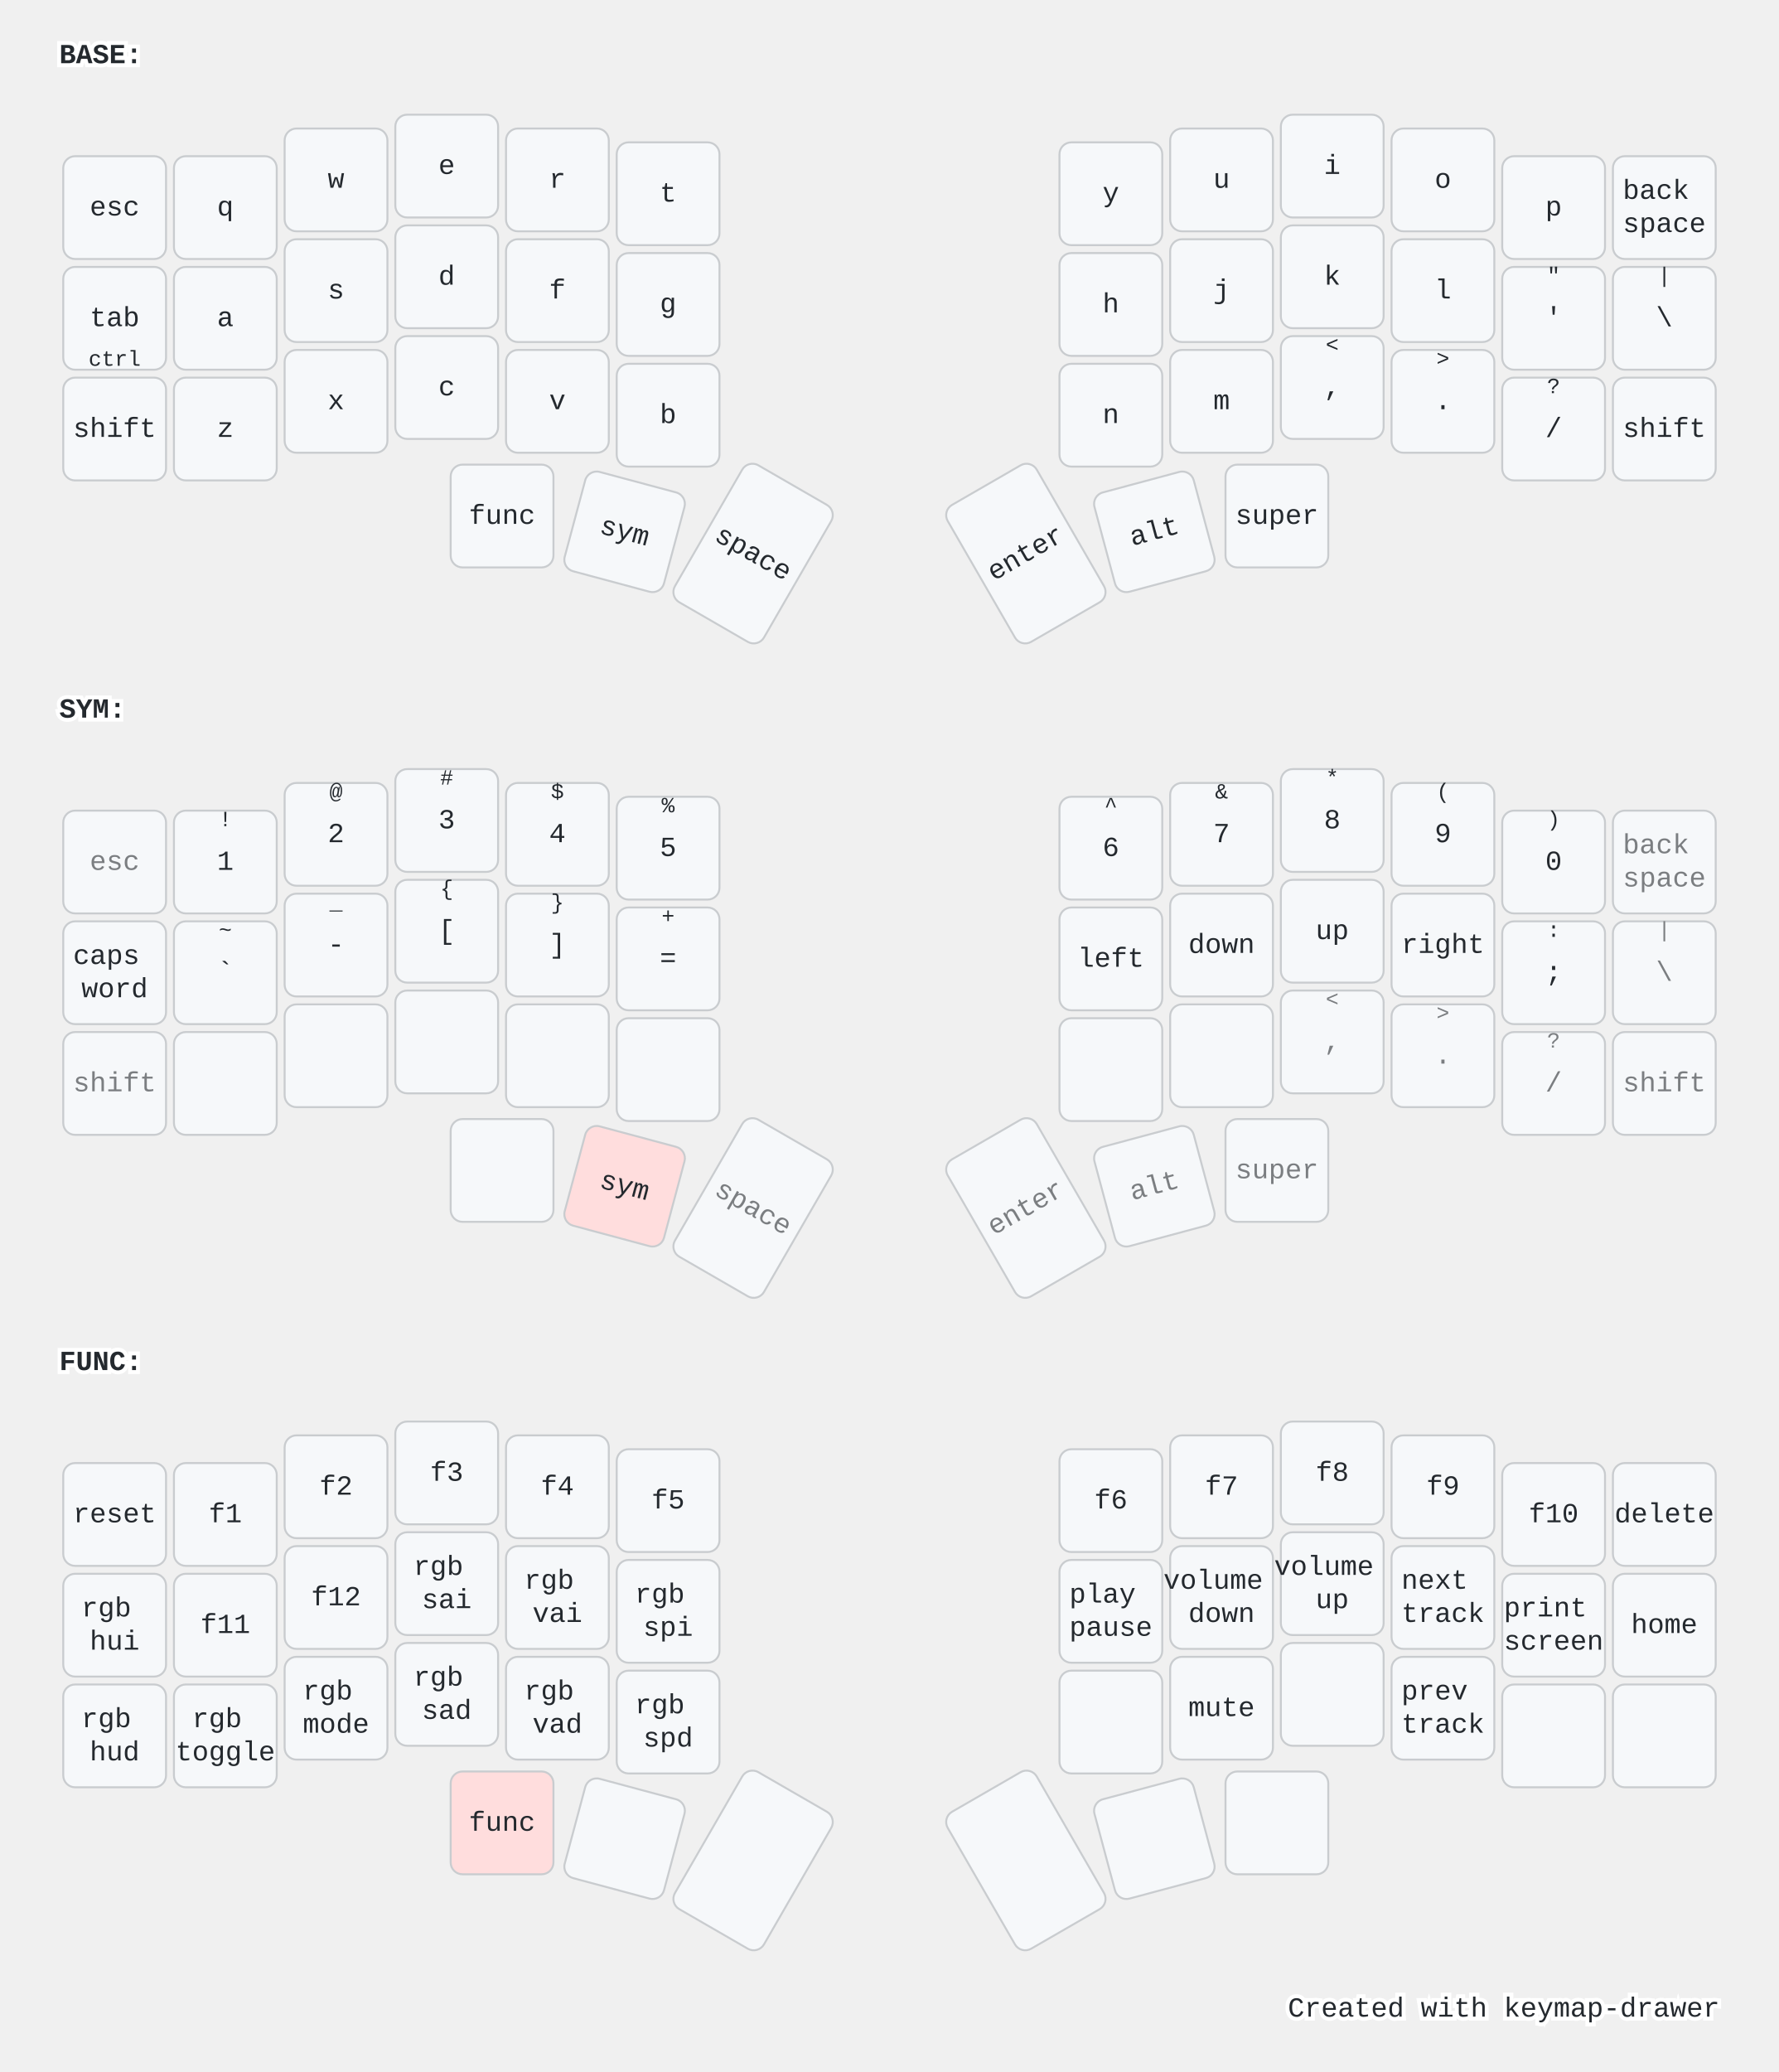
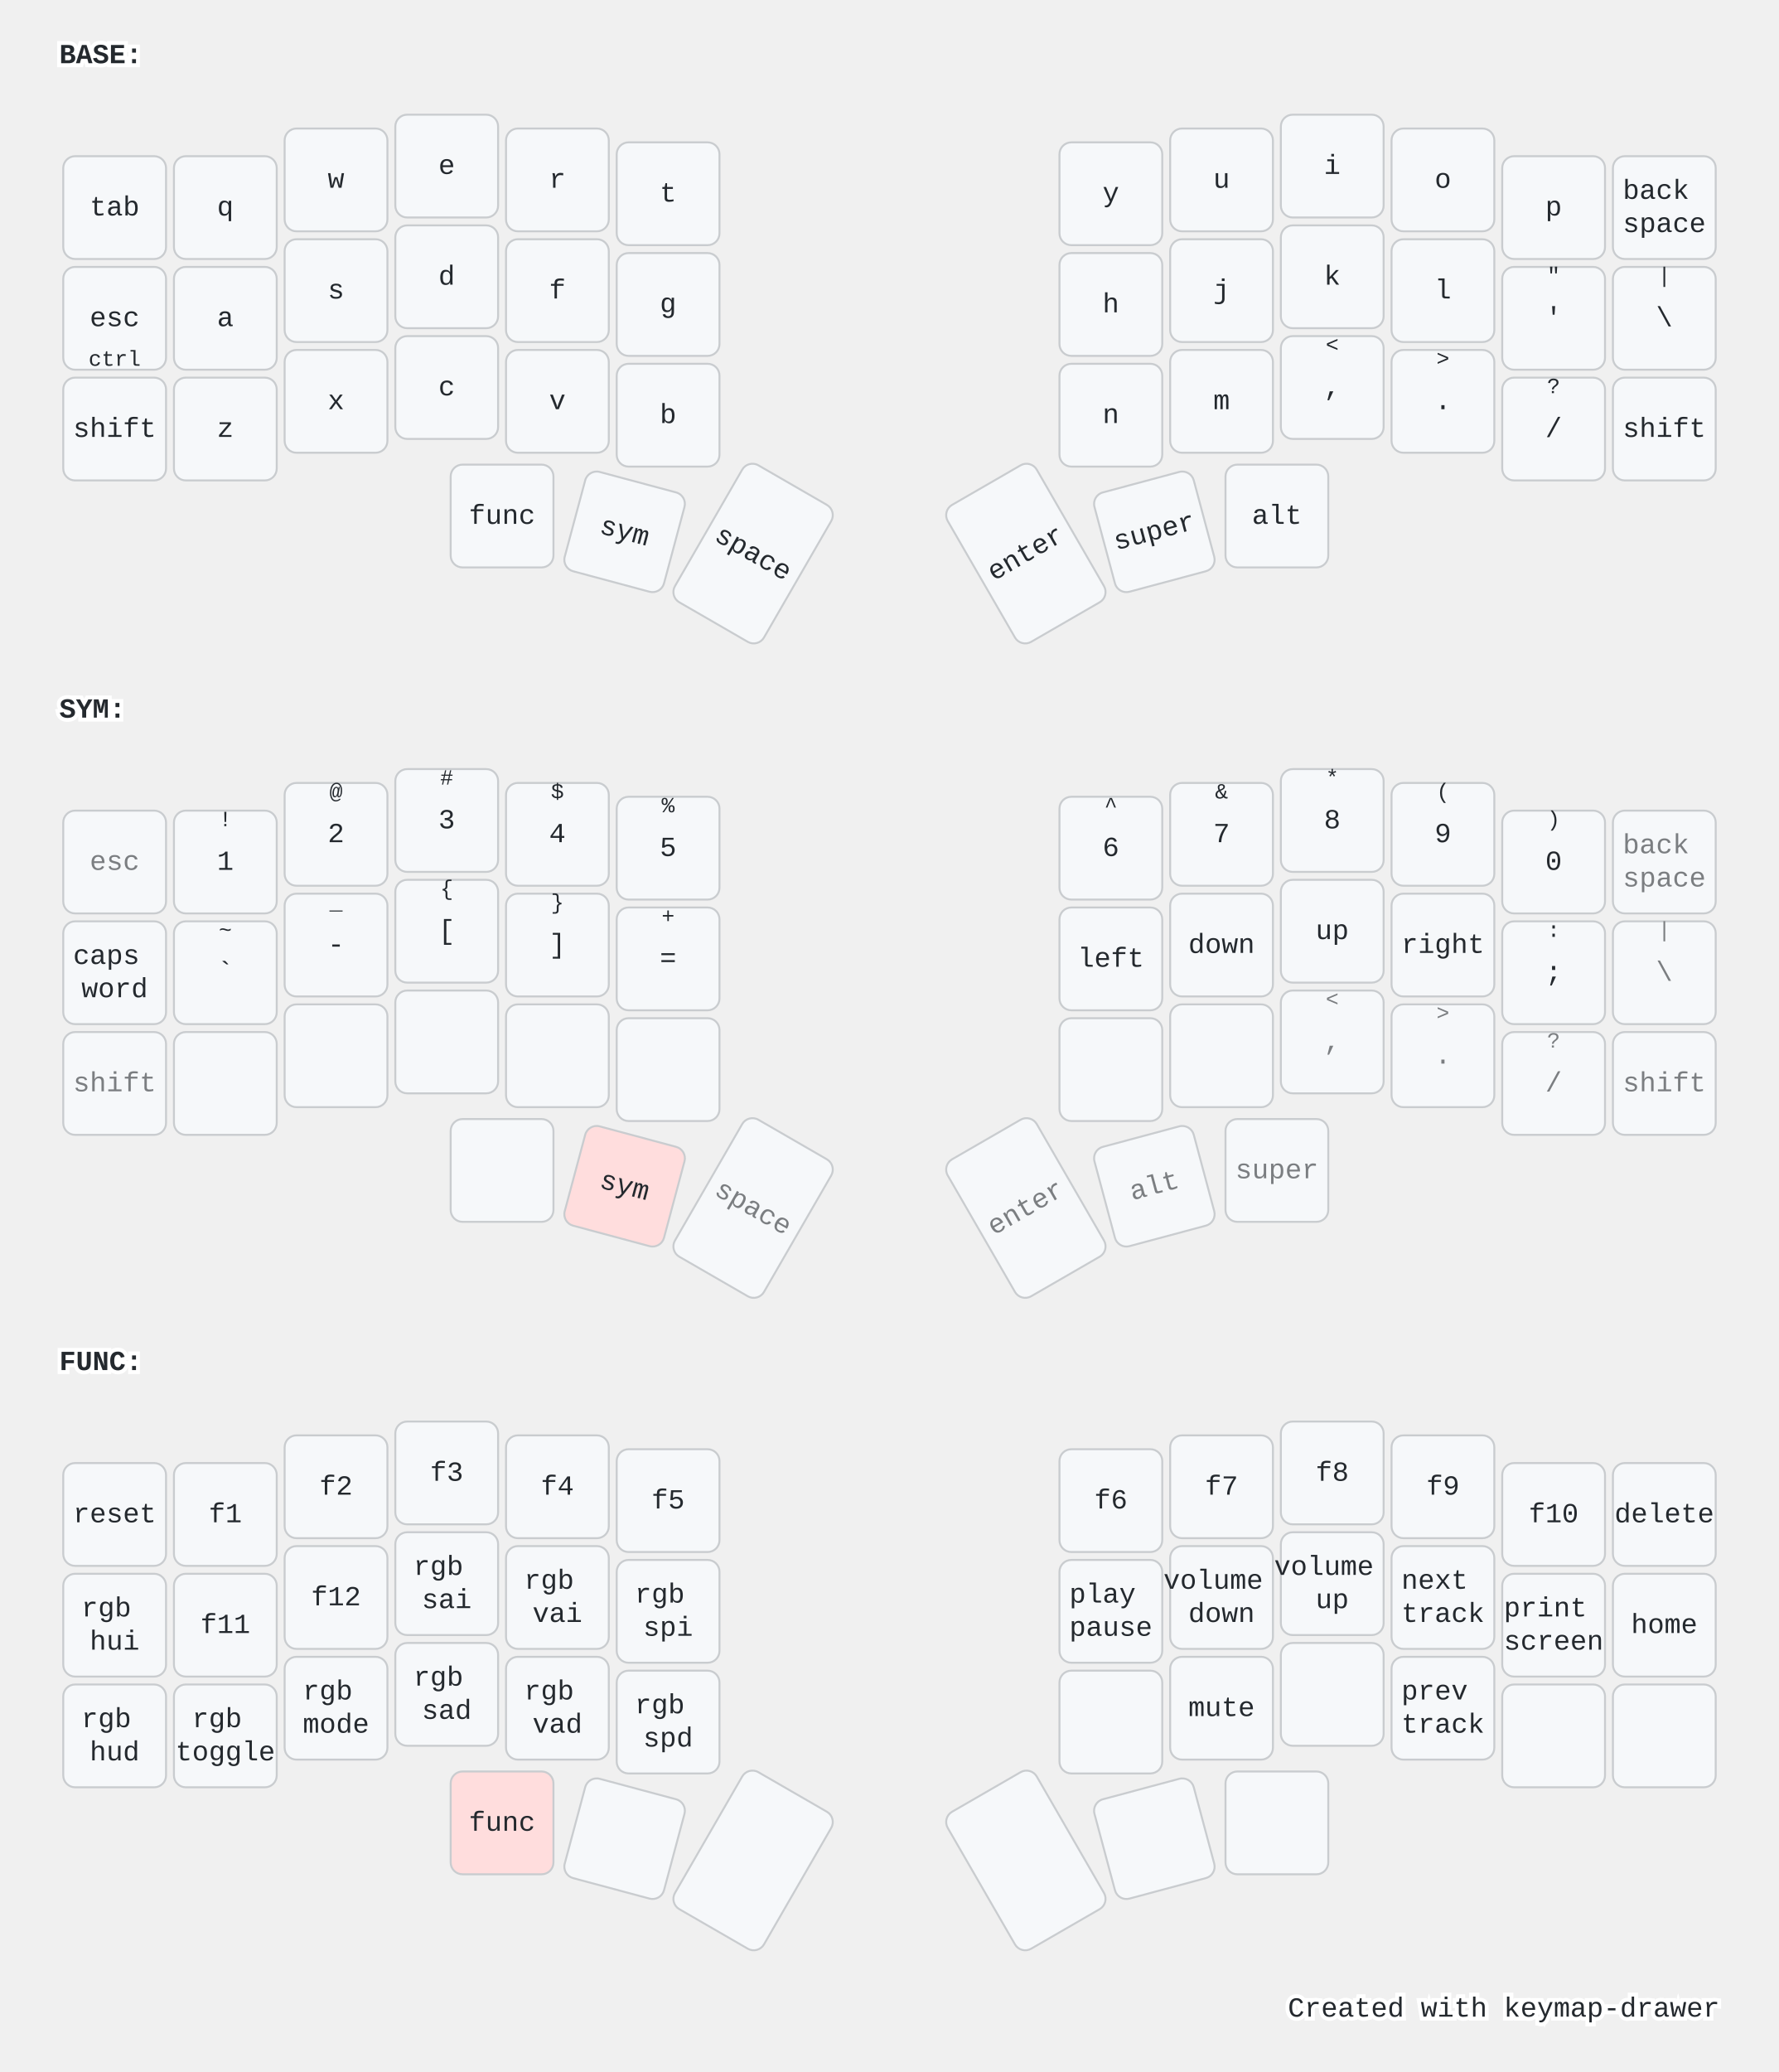
<svg xmlns="http://www.w3.org/2000/svg" width="900" height="1048" viewBox="0 0 900 1048" class="keymap">
  <style>/* inherit to force styles through use tags */
svg path {
    fill: inherit;
}

/* font and background color specifications */
svg.keymap {
    font-family: SFMono-Regular,Consolas,Liberation Mono,Menlo,monospace;
    font-size: 14px;
    font-kerning: normal;
    text-rendering: optimizeLegibility;
    fill: #24292e;
}

/* default key styling */
rect.key {
    fill: #f6f8fa;
}

rect.key, rect.combo {
    stroke: #c9cccf;
    stroke-width: 1;
}

/* default key side styling, only used is draw_key_sides is set */
rect.side {
    filter: brightness(90%);
}

/* color accent for combo boxes */
rect.combo, rect.combo-separate {
    fill: #cdf;
}

/* color accent for held keys */
rect.held, rect.combo.held {
    fill: #fdd;
}

/* color accent for ghost (optional) keys */
rect.ghost, rect.combo.ghost {
    stroke-dasharray: 4, 4;
    stroke-width: 2;
}

text {
    text-anchor: middle;
    dominant-baseline: middle;
}

/* styling for layer labels */
text.label {
    font-weight: bold;
    text-anchor: start;
    stroke: white;
    stroke-width: 4;
    paint-order: stroke;
}

/* styling for optional footer */
text.footer {
    text-anchor: end;
    dominant-baseline: auto;
    stroke: white;
    stroke-width: 4;
    paint-order: stroke;
}

/* styling for combo tap, and key non-tap label text */
text.combo, text.hold, text.shifted, text.left, text.right {
    font-size: 11px;
}

text.hold {
    text-anchor: middle;
    dominant-baseline: auto;
}

text.shifted {
    text-anchor: middle;
    dominant-baseline: hanging;
}

text.left {
    text-anchor: start;
}

text.right {
    text-anchor: end;
}

text.layer-activator {
    text-decoration: underline;
}

/* styling for hold/shifted label text in combo box */
text.combo.hold, text.combo.shifted, text.combo.left, text.combo.right {
    font-size: 8px;
}

/* lighter symbol for transparent keys */
text.trans {
    fill: #7b7e81;
}

/* styling for combo dendrons */
path.combo {
    stroke-width: 1;
    stroke: gray;
    fill: none;
}

/* Start Tabler Icons Cleanup */
/* cannot use height/width with glyphs */
.icon-tabler &gt; path {
    fill: inherit;
    stroke: inherit;
    stroke-width: 2;
}
/* hide tabler's default box */
.icon-tabler &gt; path[stroke="none"][fill="none"] {
    visibility: hidden;
}
/* End Tabler Icons Cleanup */

@media (prefers-color-scheme: dark) {
svg.keymap { fill: #d1d6db; }
rect.key { fill: #3f4750; }
rect.key, rect.combo { stroke: #60666c; }
rect.combo, rect.combo-separate { fill: #1f3d7a; }
rect.held, rect.combo.held { fill: #854747; }
text.label, text.footer { stroke: black; }
text.trans { fill: #7e8184; }
path.combo { stroke: #7f7f7f; }

}</style>
  <g transform="translate(30, 0)" class="layer-BASE">
    <text x="0" y="28" class="label" id="BASE">BASE:</text>
    <g transform="translate(0, 56)">
      <g transform="translate(28, 49)" class="key keypos-0">
        <rect rx="6" ry="6" x="-26" y="-26" width="52" height="52" class="key" />
-         <text x="0" y="0" class="key tap">esc</text>
+         <text x="0" y="0" class="key tap">tab</text>
      </g>
      <g transform="translate(84, 49)" class="key keypos-1">
        <rect rx="6" ry="6" x="-26" y="-26" width="52" height="52" class="key" />
        <text x="0" y="0" class="key tap">q</text>
      </g>
      <g transform="translate(140, 35)" class="key keypos-2">
        <rect rx="6" ry="6" x="-26" y="-26" width="52" height="52" class="key" />
        <text x="0" y="0" class="key tap">w</text>
      </g>
      <g transform="translate(196, 28)" class="key keypos-3">
        <rect rx="6" ry="6" x="-26" y="-26" width="52" height="52" class="key" />
        <text x="0" y="0" class="key tap">e</text>
      </g>
      <g transform="translate(252, 35)" class="key keypos-4">
        <rect rx="6" ry="6" x="-26" y="-26" width="52" height="52" class="key" />
        <text x="0" y="0" class="key tap">r</text>
      </g>
      <g transform="translate(308, 42)" class="key keypos-5">
        <rect rx="6" ry="6" x="-26" y="-26" width="52" height="52" class="key" />
        <text x="0" y="0" class="key tap">t</text>
      </g>
      <g transform="translate(532, 42)" class="key keypos-6">
        <rect rx="6" ry="6" x="-26" y="-26" width="52" height="52" class="key" />
        <text x="0" y="0" class="key tap">y</text>
      </g>
      <g transform="translate(588, 35)" class="key keypos-7">
        <rect rx="6" ry="6" x="-26" y="-26" width="52" height="52" class="key" />
        <text x="0" y="0" class="key tap">u</text>
      </g>
      <g transform="translate(644, 28)" class="key keypos-8">
        <rect rx="6" ry="6" x="-26" y="-26" width="52" height="52" class="key" />
        <text x="0" y="0" class="key tap">i</text>
      </g>
      <g transform="translate(700, 35)" class="key keypos-9">
        <rect rx="6" ry="6" x="-26" y="-26" width="52" height="52" class="key" />
        <text x="0" y="0" class="key tap">o</text>
      </g>
      <g transform="translate(756, 49)" class="key keypos-10">
        <rect rx="6" ry="6" x="-26" y="-26" width="52" height="52" class="key" />
        <text x="0" y="0" class="key tap">p</text>
      </g>
      <g transform="translate(812, 49)" class="key keypos-11">
        <rect rx="6" ry="6" x="-26" y="-26" width="52" height="52" class="key" />
        <text x="0" y="0" class="key tap">
          <tspan x="0" dy="-0.6em">back</tspan>
          <tspan x="0" dy="1.2em">space</tspan>
        </text>
      </g>
      <g transform="translate(28, 105)" class="key keypos-12">
        <rect rx="6" ry="6" x="-26" y="-26" width="52" height="52" class="key" />
-         <text x="0" y="0" class="key tap">tab</text>
+         <text x="0" y="0" class="key tap">esc</text>
        <text x="0" y="24" class="key hold">ctrl</text>
      </g>
      <g transform="translate(84, 105)" class="key keypos-13">
        <rect rx="6" ry="6" x="-26" y="-26" width="52" height="52" class="key" />
        <text x="0" y="0" class="key tap">a</text>
      </g>
      <g transform="translate(140, 91)" class="key keypos-14">
        <rect rx="6" ry="6" x="-26" y="-26" width="52" height="52" class="key" />
        <text x="0" y="0" class="key tap">s</text>
      </g>
      <g transform="translate(196, 84)" class="key keypos-15">
        <rect rx="6" ry="6" x="-26" y="-26" width="52" height="52" class="key" />
        <text x="0" y="0" class="key tap">d</text>
      </g>
      <g transform="translate(252, 91)" class="key keypos-16">
        <rect rx="6" ry="6" x="-26" y="-26" width="52" height="52" class="key" />
        <text x="0" y="0" class="key tap">f</text>
      </g>
      <g transform="translate(308, 98)" class="key keypos-17">
        <rect rx="6" ry="6" x="-26" y="-26" width="52" height="52" class="key" />
        <text x="0" y="0" class="key tap">g</text>
      </g>
      <g transform="translate(532, 98)" class="key keypos-18">
        <rect rx="6" ry="6" x="-26" y="-26" width="52" height="52" class="key" />
        <text x="0" y="0" class="key tap">h</text>
      </g>
      <g transform="translate(588, 91)" class="key keypos-19">
        <rect rx="6" ry="6" x="-26" y="-26" width="52" height="52" class="key" />
        <text x="0" y="0" class="key tap">j</text>
      </g>
      <g transform="translate(644, 84)" class="key keypos-20">
        <rect rx="6" ry="6" x="-26" y="-26" width="52" height="52" class="key" />
        <text x="0" y="0" class="key tap">k</text>
      </g>
      <g transform="translate(700, 91)" class="key keypos-21">
        <rect rx="6" ry="6" x="-26" y="-26" width="52" height="52" class="key" />
        <text x="0" y="0" class="key tap">l</text>
      </g>
      <g transform="translate(756, 105)" class="key keypos-22">
        <rect rx="6" ry="6" x="-26" y="-26" width="52" height="52" class="key" />
        <text x="0" y="0" class="key tap">'</text>
        <text x="0" y="-24" class="key shifted">"</text>
      </g>
      <g transform="translate(812, 105)" class="key keypos-23">
        <rect rx="6" ry="6" x="-26" y="-26" width="52" height="52" class="key" />
        <text x="0" y="0" class="key tap">\</text>
        <text x="0" y="-24" class="key shifted">|</text>
      </g>
      <g transform="translate(28, 161)" class="key keypos-24">
        <rect rx="6" ry="6" x="-26" y="-26" width="52" height="52" class="key" />
        <text x="0" y="0" class="key tap">shift</text>
      </g>
      <g transform="translate(84, 161)" class="key keypos-25">
        <rect rx="6" ry="6" x="-26" y="-26" width="52" height="52" class="key" />
        <text x="0" y="0" class="key tap">z</text>
      </g>
      <g transform="translate(140, 147)" class="key keypos-26">
        <rect rx="6" ry="6" x="-26" y="-26" width="52" height="52" class="key" />
        <text x="0" y="0" class="key tap">x</text>
      </g>
      <g transform="translate(196, 140)" class="key keypos-27">
        <rect rx="6" ry="6" x="-26" y="-26" width="52" height="52" class="key" />
        <text x="0" y="0" class="key tap">c</text>
      </g>
      <g transform="translate(252, 147)" class="key keypos-28">
        <rect rx="6" ry="6" x="-26" y="-26" width="52" height="52" class="key" />
        <text x="0" y="0" class="key tap">v</text>
      </g>
      <g transform="translate(308, 154)" class="key keypos-29">
        <rect rx="6" ry="6" x="-26" y="-26" width="52" height="52" class="key" />
        <text x="0" y="0" class="key tap">b</text>
      </g>
      <g transform="translate(532, 154)" class="key keypos-30">
        <rect rx="6" ry="6" x="-26" y="-26" width="52" height="52" class="key" />
        <text x="0" y="0" class="key tap">n</text>
      </g>
      <g transform="translate(588, 147)" class="key keypos-31">
        <rect rx="6" ry="6" x="-26" y="-26" width="52" height="52" class="key" />
        <text x="0" y="0" class="key tap">m</text>
      </g>
      <g transform="translate(644, 140)" class="key keypos-32">
        <rect rx="6" ry="6" x="-26" y="-26" width="52" height="52" class="key" />
        <text x="0" y="0" class="key tap">,</text>
        <text x="0" y="-24" class="key shifted">&lt;</text>
      </g>
      <g transform="translate(700, 147)" class="key keypos-33">
        <rect rx="6" ry="6" x="-26" y="-26" width="52" height="52" class="key" />
        <text x="0" y="0" class="key tap">.</text>
        <text x="0" y="-24" class="key shifted">&gt;</text>
      </g>
      <g transform="translate(756, 161)" class="key keypos-34">
        <rect rx="6" ry="6" x="-26" y="-26" width="52" height="52" class="key" />
        <text x="0" y="0" class="key tap">/</text>
        <text x="0" y="-24" class="key shifted">?</text>
      </g>
      <g transform="translate(812, 161)" class="key keypos-35">
        <rect rx="6" ry="6" x="-26" y="-26" width="52" height="52" class="key" />
        <text x="0" y="0" class="key tap">shift</text>
      </g>
      <g transform="translate(224, 205)" class="key keypos-36">
        <rect rx="6" ry="6" x="-26" y="-26" width="52" height="52" class="key" />
        <text x="0" y="0" class="key tap">func</text>
      </g>
      <g transform="translate(286, 213) rotate(15.0)" class="key keypos-37">
        <rect rx="6" ry="6" x="-26" y="-26" width="52" height="52" class="key" />
        <text x="0" y="0" class="key tap">sym</text>
      </g>
      <g transform="translate(351, 224) rotate(30.0)" class="key keypos-38">
        <rect rx="6" ry="6" x="-26" y="-40" width="52" height="80" class="key" />
        <text x="0" y="0" class="key tap">space</text>
      </g>
      <g transform="translate(489, 224) rotate(-30.0)" class="key keypos-39">
        <rect rx="6" ry="6" x="-26" y="-40" width="52" height="80" class="key" />
        <text x="0" y="0" class="key tap">enter</text>
      </g>
      <g transform="translate(554, 213) rotate(-15.0)" class="key keypos-40">
        <rect rx="6" ry="6" x="-26" y="-26" width="52" height="52" class="key" />
+         <text x="0" y="0" class="key tap">super</text>
+       </g>
+       <g transform="translate(616, 205)" class="key keypos-41">
+         <rect rx="6" ry="6" x="-26" y="-26" width="52" height="52" class="key" />
        <text x="0" y="0" class="key tap">alt</text>
-       </g>
-       <g transform="translate(616, 205)" class="key keypos-41">
-         <rect rx="6" ry="6" x="-26" y="-26" width="52" height="52" class="key" />
-         <text x="0" y="0" class="key tap">super</text>
      </g>
    </g>
  </g>
  <g transform="translate(30, 331)" class="layer-SYM">
    <text x="0" y="28" class="label" id="SYM">SYM:</text>
    <g transform="translate(0, 56)">
      <g transform="translate(28, 49)" class="key trans keypos-0">
        <rect rx="6" ry="6" x="-26" y="-26" width="52" height="52" class="key trans" />
        <text x="0" y="0" class="key trans tap">esc</text>
      </g>
      <g transform="translate(84, 49)" class="key keypos-1">
        <rect rx="6" ry="6" x="-26" y="-26" width="52" height="52" class="key" />
        <text x="0" y="0" class="key tap">1</text>
        <text x="0" y="-24" class="key shifted">!</text>
      </g>
      <g transform="translate(140, 35)" class="key keypos-2">
        <rect rx="6" ry="6" x="-26" y="-26" width="52" height="52" class="key" />
        <text x="0" y="0" class="key tap">2</text>
        <text x="0" y="-24" class="key shifted">@</text>
      </g>
      <g transform="translate(196, 28)" class="key keypos-3">
        <rect rx="6" ry="6" x="-26" y="-26" width="52" height="52" class="key" />
        <text x="0" y="0" class="key tap">3</text>
        <text x="0" y="-24" class="key shifted">#</text>
      </g>
      <g transform="translate(252, 35)" class="key keypos-4">
        <rect rx="6" ry="6" x="-26" y="-26" width="52" height="52" class="key" />
        <text x="0" y="0" class="key tap">4</text>
        <text x="0" y="-24" class="key shifted">$</text>
      </g>
      <g transform="translate(308, 42)" class="key keypos-5">
        <rect rx="6" ry="6" x="-26" y="-26" width="52" height="52" class="key" />
        <text x="0" y="0" class="key tap">5</text>
        <text x="0" y="-24" class="key shifted">%</text>
      </g>
      <g transform="translate(532, 42)" class="key keypos-6">
        <rect rx="6" ry="6" x="-26" y="-26" width="52" height="52" class="key" />
        <text x="0" y="0" class="key tap">6</text>
        <text x="0" y="-24" class="key shifted">^</text>
      </g>
      <g transform="translate(588, 35)" class="key keypos-7">
        <rect rx="6" ry="6" x="-26" y="-26" width="52" height="52" class="key" />
        <text x="0" y="0" class="key tap">7</text>
        <text x="0" y="-24" class="key shifted">&amp;</text>
      </g>
      <g transform="translate(644, 28)" class="key keypos-8">
        <rect rx="6" ry="6" x="-26" y="-26" width="52" height="52" class="key" />
        <text x="0" y="0" class="key tap">8</text>
        <text x="0" y="-24" class="key shifted">*</text>
      </g>
      <g transform="translate(700, 35)" class="key keypos-9">
        <rect rx="6" ry="6" x="-26" y="-26" width="52" height="52" class="key" />
        <text x="0" y="0" class="key tap">9</text>
        <text x="0" y="-24" class="key shifted">(</text>
      </g>
      <g transform="translate(756, 49)" class="key keypos-10">
        <rect rx="6" ry="6" x="-26" y="-26" width="52" height="52" class="key" />
        <text x="0" y="0" class="key tap">0</text>
        <text x="0" y="-24" class="key shifted">)</text>
      </g>
      <g transform="translate(812, 49)" class="key trans keypos-11">
        <rect rx="6" ry="6" x="-26" y="-26" width="52" height="52" class="key trans" />
        <text x="0" y="0" class="key trans tap">
          <tspan x="0" dy="-0.6em">back</tspan>
          <tspan x="0" dy="1.2em">space</tspan>
        </text>
      </g>
      <g transform="translate(28, 105)" class="key keypos-12">
        <rect rx="6" ry="6" x="-26" y="-26" width="52" height="52" class="key" />
        <text x="0" y="0" class="key tap">
          <tspan x="0" dy="-0.6em">caps</tspan>
          <tspan x="0" dy="1.2em">word</tspan>
        </text>
      </g>
      <g transform="translate(84, 105)" class="key keypos-13">
        <rect rx="6" ry="6" x="-26" y="-26" width="52" height="52" class="key" />
        <text x="0" y="0" class="key tap">`</text>
        <text x="0" y="-24" class="key shifted">~</text>
      </g>
      <g transform="translate(140, 91)" class="key keypos-14">
        <rect rx="6" ry="6" x="-26" y="-26" width="52" height="52" class="key" />
        <text x="0" y="0" class="key tap">-</text>
        <text x="0" y="-24" class="key shifted">_</text>
      </g>
      <g transform="translate(196, 84)" class="key keypos-15">
        <rect rx="6" ry="6" x="-26" y="-26" width="52" height="52" class="key" />
        <text x="0" y="0" class="key tap">[</text>
        <text x="0" y="-24" class="key shifted">{</text>
      </g>
      <g transform="translate(252, 91)" class="key keypos-16">
        <rect rx="6" ry="6" x="-26" y="-26" width="52" height="52" class="key" />
        <text x="0" y="0" class="key tap">]</text>
        <text x="0" y="-24" class="key shifted">}</text>
      </g>
      <g transform="translate(308, 98)" class="key keypos-17">
        <rect rx="6" ry="6" x="-26" y="-26" width="52" height="52" class="key" />
        <text x="0" y="0" class="key tap">=</text>
        <text x="0" y="-24" class="key shifted">+</text>
      </g>
      <g transform="translate(532, 98)" class="key keypos-18">
        <rect rx="6" ry="6" x="-26" y="-26" width="52" height="52" class="key" />
        <text x="0" y="0" class="key tap">left</text>
      </g>
      <g transform="translate(588, 91)" class="key keypos-19">
        <rect rx="6" ry="6" x="-26" y="-26" width="52" height="52" class="key" />
        <text x="0" y="0" class="key tap">down</text>
      </g>
      <g transform="translate(644, 84)" class="key keypos-20">
        <rect rx="6" ry="6" x="-26" y="-26" width="52" height="52" class="key" />
        <text x="0" y="0" class="key tap">up</text>
      </g>
      <g transform="translate(700, 91)" class="key keypos-21">
        <rect rx="6" ry="6" x="-26" y="-26" width="52" height="52" class="key" />
        <text x="0" y="0" class="key tap">right</text>
      </g>
      <g transform="translate(756, 105)" class="key keypos-22">
        <rect rx="6" ry="6" x="-26" y="-26" width="52" height="52" class="key" />
        <text x="0" y="0" class="key tap">;</text>
        <text x="0" y="-24" class="key shifted">:</text>
      </g>
      <g transform="translate(812, 105)" class="key trans keypos-23">
        <rect rx="6" ry="6" x="-26" y="-26" width="52" height="52" class="key trans" />
        <text x="0" y="0" class="key trans tap">\</text>
        <text x="0" y="-24" class="key trans shifted">|</text>
      </g>
      <g transform="translate(28, 161)" class="key trans keypos-24">
        <rect rx="6" ry="6" x="-26" y="-26" width="52" height="52" class="key trans" />
        <text x="0" y="0" class="key trans tap">shift</text>
      </g>
      <g transform="translate(84, 161)" class="key keypos-25">
        <rect rx="6" ry="6" x="-26" y="-26" width="52" height="52" class="key" />
      </g>
      <g transform="translate(140, 147)" class="key keypos-26">
        <rect rx="6" ry="6" x="-26" y="-26" width="52" height="52" class="key" />
      </g>
      <g transform="translate(196, 140)" class="key keypos-27">
        <rect rx="6" ry="6" x="-26" y="-26" width="52" height="52" class="key" />
      </g>
      <g transform="translate(252, 147)" class="key keypos-28">
        <rect rx="6" ry="6" x="-26" y="-26" width="52" height="52" class="key" />
      </g>
      <g transform="translate(308, 154)" class="key keypos-29">
        <rect rx="6" ry="6" x="-26" y="-26" width="52" height="52" class="key" />
      </g>
      <g transform="translate(532, 154)" class="key keypos-30">
        <rect rx="6" ry="6" x="-26" y="-26" width="52" height="52" class="key" />
      </g>
      <g transform="translate(588, 147)" class="key keypos-31">
        <rect rx="6" ry="6" x="-26" y="-26" width="52" height="52" class="key" />
      </g>
      <g transform="translate(644, 140)" class="key trans keypos-32">
        <rect rx="6" ry="6" x="-26" y="-26" width="52" height="52" class="key trans" />
        <text x="0" y="0" class="key trans tap">,</text>
        <text x="0" y="-24" class="key trans shifted">&lt;</text>
      </g>
      <g transform="translate(700, 147)" class="key trans keypos-33">
        <rect rx="6" ry="6" x="-26" y="-26" width="52" height="52" class="key trans" />
        <text x="0" y="0" class="key trans tap">.</text>
        <text x="0" y="-24" class="key trans shifted">&gt;</text>
      </g>
      <g transform="translate(756, 161)" class="key trans keypos-34">
        <rect rx="6" ry="6" x="-26" y="-26" width="52" height="52" class="key trans" />
        <text x="0" y="0" class="key trans tap">/</text>
        <text x="0" y="-24" class="key trans shifted">?</text>
      </g>
      <g transform="translate(812, 161)" class="key trans keypos-35">
        <rect rx="6" ry="6" x="-26" y="-26" width="52" height="52" class="key trans" />
        <text x="0" y="0" class="key trans tap">shift</text>
      </g>
      <g transform="translate(224, 205)" class="key keypos-36">
        <rect rx="6" ry="6" x="-26" y="-26" width="52" height="52" class="key" />
      </g>
      <g transform="translate(286, 213) rotate(15.0)" class="key held keypos-37">
        <rect rx="6" ry="6" x="-26" y="-26" width="52" height="52" class="key held" />
        <text x="0" y="0" class="key held tap">sym</text>
      </g>
      <g transform="translate(351, 224) rotate(30.0)" class="key trans keypos-38">
        <rect rx="6" ry="6" x="-26" y="-40" width="52" height="80" class="key trans" />
        <text x="0" y="0" class="key trans tap">space</text>
      </g>
      <g transform="translate(489, 224) rotate(-30.0)" class="key trans keypos-39">
        <rect rx="6" ry="6" x="-26" y="-40" width="52" height="80" class="key trans" />
        <text x="0" y="0" class="key trans tap">enter</text>
      </g>
      <g transform="translate(554, 213) rotate(-15.0)" class="key trans keypos-40">
        <rect rx="6" ry="6" x="-26" y="-26" width="52" height="52" class="key trans" />
        <text x="0" y="0" class="key trans tap">alt</text>
      </g>
      <g transform="translate(616, 205)" class="key trans keypos-41">
        <rect rx="6" ry="6" x="-26" y="-26" width="52" height="52" class="key trans" />
        <text x="0" y="0" class="key trans tap">super</text>
      </g>
    </g>
  </g>
  <g transform="translate(30, 661)" class="layer-FUNC">
    <text x="0" y="28" class="label" id="FUNC">FUNC:</text>
    <g transform="translate(0, 56)">
      <g transform="translate(28, 49)" class="key keypos-0">
        <rect rx="6" ry="6" x="-26" y="-26" width="52" height="52" class="key" />
        <text x="0" y="0" class="key tap">reset</text>
      </g>
      <g transform="translate(84, 49)" class="key keypos-1">
        <rect rx="6" ry="6" x="-26" y="-26" width="52" height="52" class="key" />
        <text x="0" y="0" class="key tap">f1</text>
      </g>
      <g transform="translate(140, 35)" class="key keypos-2">
        <rect rx="6" ry="6" x="-26" y="-26" width="52" height="52" class="key" />
        <text x="0" y="0" class="key tap">f2</text>
      </g>
      <g transform="translate(196, 28)" class="key keypos-3">
        <rect rx="6" ry="6" x="-26" y="-26" width="52" height="52" class="key" />
        <text x="0" y="0" class="key tap">f3</text>
      </g>
      <g transform="translate(252, 35)" class="key keypos-4">
        <rect rx="6" ry="6" x="-26" y="-26" width="52" height="52" class="key" />
        <text x="0" y="0" class="key tap">f4</text>
      </g>
      <g transform="translate(308, 42)" class="key keypos-5">
        <rect rx="6" ry="6" x="-26" y="-26" width="52" height="52" class="key" />
        <text x="0" y="0" class="key tap">f5</text>
      </g>
      <g transform="translate(532, 42)" class="key keypos-6">
        <rect rx="6" ry="6" x="-26" y="-26" width="52" height="52" class="key" />
        <text x="0" y="0" class="key tap">f6</text>
      </g>
      <g transform="translate(588, 35)" class="key keypos-7">
        <rect rx="6" ry="6" x="-26" y="-26" width="52" height="52" class="key" />
        <text x="0" y="0" class="key tap">f7</text>
      </g>
      <g transform="translate(644, 28)" class="key keypos-8">
        <rect rx="6" ry="6" x="-26" y="-26" width="52" height="52" class="key" />
        <text x="0" y="0" class="key tap">f8</text>
      </g>
      <g transform="translate(700, 35)" class="key keypos-9">
        <rect rx="6" ry="6" x="-26" y="-26" width="52" height="52" class="key" />
        <text x="0" y="0" class="key tap">f9</text>
      </g>
      <g transform="translate(756, 49)" class="key keypos-10">
        <rect rx="6" ry="6" x="-26" y="-26" width="52" height="52" class="key" />
        <text x="0" y="0" class="key tap">f10</text>
      </g>
      <g transform="translate(812, 49)" class="key keypos-11">
        <rect rx="6" ry="6" x="-26" y="-26" width="52" height="52" class="key" />
        <text x="0" y="0" class="key tap">delete</text>
      </g>
      <g transform="translate(28, 105)" class="key keypos-12">
        <rect rx="6" ry="6" x="-26" y="-26" width="52" height="52" class="key" />
        <text x="0" y="0" class="key tap">
          <tspan x="0" dy="-0.6em">rgb</tspan>
          <tspan x="0" dy="1.2em">hui</tspan>
        </text>
      </g>
      <g transform="translate(84, 105)" class="key keypos-13">
        <rect rx="6" ry="6" x="-26" y="-26" width="52" height="52" class="key" />
        <text x="0" y="0" class="key tap">f11</text>
      </g>
      <g transform="translate(140, 91)" class="key keypos-14">
        <rect rx="6" ry="6" x="-26" y="-26" width="52" height="52" class="key" />
        <text x="0" y="0" class="key tap">f12</text>
      </g>
      <g transform="translate(196, 84)" class="key keypos-15">
        <rect rx="6" ry="6" x="-26" y="-26" width="52" height="52" class="key" />
        <text x="0" y="0" class="key tap">
          <tspan x="0" dy="-0.6em">rgb</tspan>
          <tspan x="0" dy="1.2em">sai</tspan>
        </text>
      </g>
      <g transform="translate(252, 91)" class="key keypos-16">
        <rect rx="6" ry="6" x="-26" y="-26" width="52" height="52" class="key" />
        <text x="0" y="0" class="key tap">
          <tspan x="0" dy="-0.6em">rgb</tspan>
          <tspan x="0" dy="1.2em">vai</tspan>
        </text>
      </g>
      <g transform="translate(308, 98)" class="key keypos-17">
        <rect rx="6" ry="6" x="-26" y="-26" width="52" height="52" class="key" />
        <text x="0" y="0" class="key tap">
          <tspan x="0" dy="-0.6em">rgb</tspan>
          <tspan x="0" dy="1.2em">spi</tspan>
        </text>
      </g>
      <g transform="translate(532, 98)" class="key keypos-18">
        <rect rx="6" ry="6" x="-26" y="-26" width="52" height="52" class="key" />
        <text x="0" y="0" class="key tap">
          <tspan x="0" dy="-0.6em">play</tspan>
          <tspan x="0" dy="1.2em">pause</tspan>
        </text>
      </g>
      <g transform="translate(588, 91)" class="key keypos-19">
        <rect rx="6" ry="6" x="-26" y="-26" width="52" height="52" class="key" />
        <text x="0" y="0" class="key tap">
          <tspan x="0" dy="-0.6em">volume</tspan>
          <tspan x="0" dy="1.2em">down</tspan>
        </text>
      </g>
      <g transform="translate(644, 84)" class="key keypos-20">
        <rect rx="6" ry="6" x="-26" y="-26" width="52" height="52" class="key" />
        <text x="0" y="0" class="key tap">
          <tspan x="0" dy="-0.6em">volume</tspan>
          <tspan x="0" dy="1.2em">up</tspan>
        </text>
      </g>
      <g transform="translate(700, 91)" class="key keypos-21">
        <rect rx="6" ry="6" x="-26" y="-26" width="52" height="52" class="key" />
        <text x="0" y="0" class="key tap">
          <tspan x="0" dy="-0.6em">next</tspan>
          <tspan x="0" dy="1.2em">track</tspan>
        </text>
      </g>
      <g transform="translate(756, 105)" class="key keypos-22">
        <rect rx="6" ry="6" x="-26" y="-26" width="52" height="52" class="key" />
        <text x="0" y="0" class="key tap">
          <tspan x="0" dy="-0.6em">print</tspan>
          <tspan x="0" dy="1.2em">screen</tspan>
        </text>
      </g>
      <g transform="translate(812, 105)" class="key keypos-23">
        <rect rx="6" ry="6" x="-26" y="-26" width="52" height="52" class="key" />
        <text x="0" y="0" class="key tap">home</text>
      </g>
      <g transform="translate(28, 161)" class="key keypos-24">
        <rect rx="6" ry="6" x="-26" y="-26" width="52" height="52" class="key" />
        <text x="0" y="0" class="key tap">
          <tspan x="0" dy="-0.6em">rgb</tspan>
          <tspan x="0" dy="1.2em">hud</tspan>
        </text>
      </g>
      <g transform="translate(84, 161)" class="key keypos-25">
        <rect rx="6" ry="6" x="-26" y="-26" width="52" height="52" class="key" />
        <text x="0" y="0" class="key tap">
          <tspan x="0" dy="-0.6em">rgb</tspan>
          <tspan x="0" dy="1.2em">toggle</tspan>
        </text>
      </g>
      <g transform="translate(140, 147)" class="key keypos-26">
        <rect rx="6" ry="6" x="-26" y="-26" width="52" height="52" class="key" />
        <text x="0" y="0" class="key tap">
          <tspan x="0" dy="-0.6em">rgb</tspan>
          <tspan x="0" dy="1.2em">mode</tspan>
        </text>
      </g>
      <g transform="translate(196, 140)" class="key keypos-27">
        <rect rx="6" ry="6" x="-26" y="-26" width="52" height="52" class="key" />
        <text x="0" y="0" class="key tap">
          <tspan x="0" dy="-0.6em">rgb</tspan>
          <tspan x="0" dy="1.2em">sad</tspan>
        </text>
      </g>
      <g transform="translate(252, 147)" class="key keypos-28">
        <rect rx="6" ry="6" x="-26" y="-26" width="52" height="52" class="key" />
        <text x="0" y="0" class="key tap">
          <tspan x="0" dy="-0.6em">rgb</tspan>
          <tspan x="0" dy="1.2em">vad</tspan>
        </text>
      </g>
      <g transform="translate(308, 154)" class="key keypos-29">
        <rect rx="6" ry="6" x="-26" y="-26" width="52" height="52" class="key" />
        <text x="0" y="0" class="key tap">
          <tspan x="0" dy="-0.6em">rgb</tspan>
          <tspan x="0" dy="1.2em">spd</tspan>
        </text>
      </g>
      <g transform="translate(532, 154)" class="key keypos-30">
        <rect rx="6" ry="6" x="-26" y="-26" width="52" height="52" class="key" />
      </g>
      <g transform="translate(588, 147)" class="key keypos-31">
        <rect rx="6" ry="6" x="-26" y="-26" width="52" height="52" class="key" />
        <text x="0" y="0" class="key tap">mute</text>
      </g>
      <g transform="translate(644, 140)" class="key keypos-32">
        <rect rx="6" ry="6" x="-26" y="-26" width="52" height="52" class="key" />
      </g>
      <g transform="translate(700, 147)" class="key keypos-33">
        <rect rx="6" ry="6" x="-26" y="-26" width="52" height="52" class="key" />
        <text x="0" y="0" class="key tap">
          <tspan x="0" dy="-0.6em">prev</tspan>
          <tspan x="0" dy="1.2em">track</tspan>
        </text>
      </g>
      <g transform="translate(756, 161)" class="key keypos-34">
        <rect rx="6" ry="6" x="-26" y="-26" width="52" height="52" class="key" />
      </g>
      <g transform="translate(812, 161)" class="key keypos-35">
        <rect rx="6" ry="6" x="-26" y="-26" width="52" height="52" class="key" />
      </g>
      <g transform="translate(224, 205)" class="key held keypos-36">
        <rect rx="6" ry="6" x="-26" y="-26" width="52" height="52" class="key held" />
        <text x="0" y="0" class="key held tap">func</text>
      </g>
      <g transform="translate(286, 213) rotate(15.0)" class="key keypos-37">
        <rect rx="6" ry="6" x="-26" y="-26" width="52" height="52" class="key" />
      </g>
      <g transform="translate(351, 224) rotate(30.0)" class="key keypos-38">
        <rect rx="6" ry="6" x="-26" y="-40" width="52" height="80" class="key" />
      </g>
      <g transform="translate(489, 224) rotate(-30.0)" class="key keypos-39">
        <rect rx="6" ry="6" x="-26" y="-40" width="52" height="80" class="key" />
      </g>
      <g transform="translate(554, 213) rotate(-15.0)" class="key keypos-40">
        <rect rx="6" ry="6" x="-26" y="-26" width="52" height="52" class="key" />
      </g>
      <g transform="translate(616, 205)" class="key keypos-41">
        <rect rx="6" ry="6" x="-26" y="-26" width="52" height="52" class="key" />
      </g>
    </g>
  </g>
  <text x="870.0" y="1020.0" class="footer">Created with <a href="https://github.com/caksoylar/keymap-drawer">keymap-drawer</a>
  </text>
</svg>
